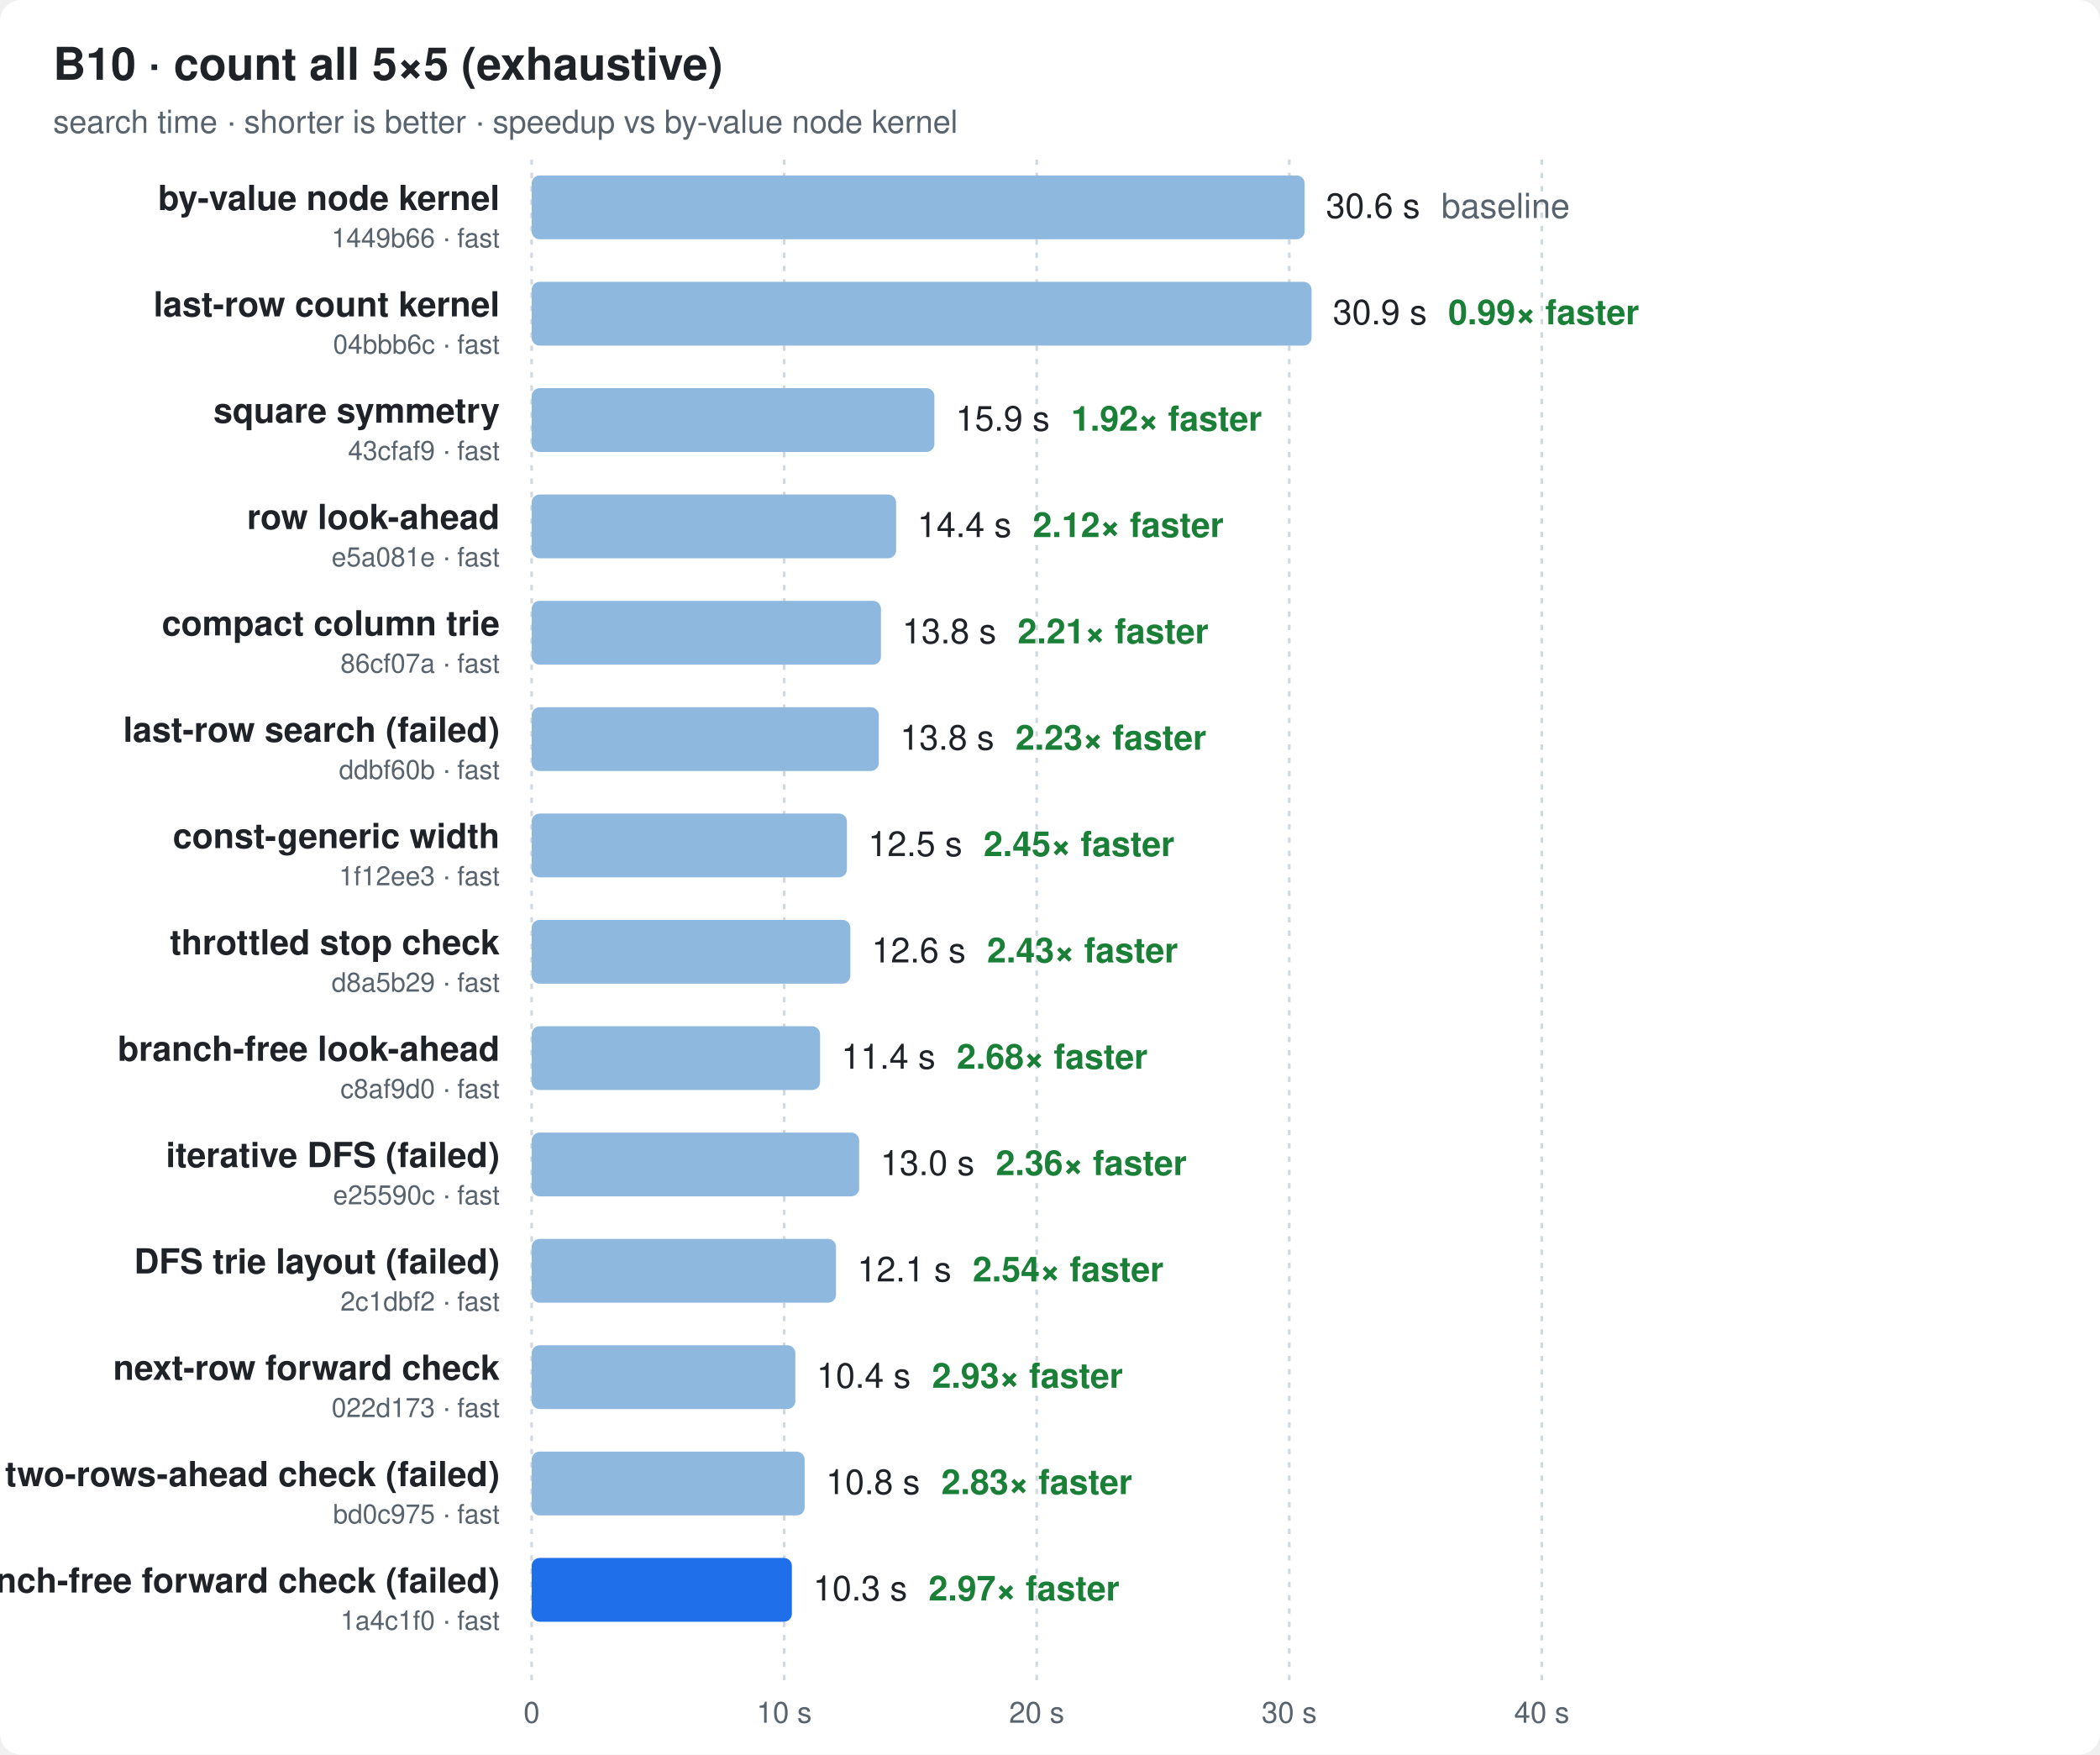
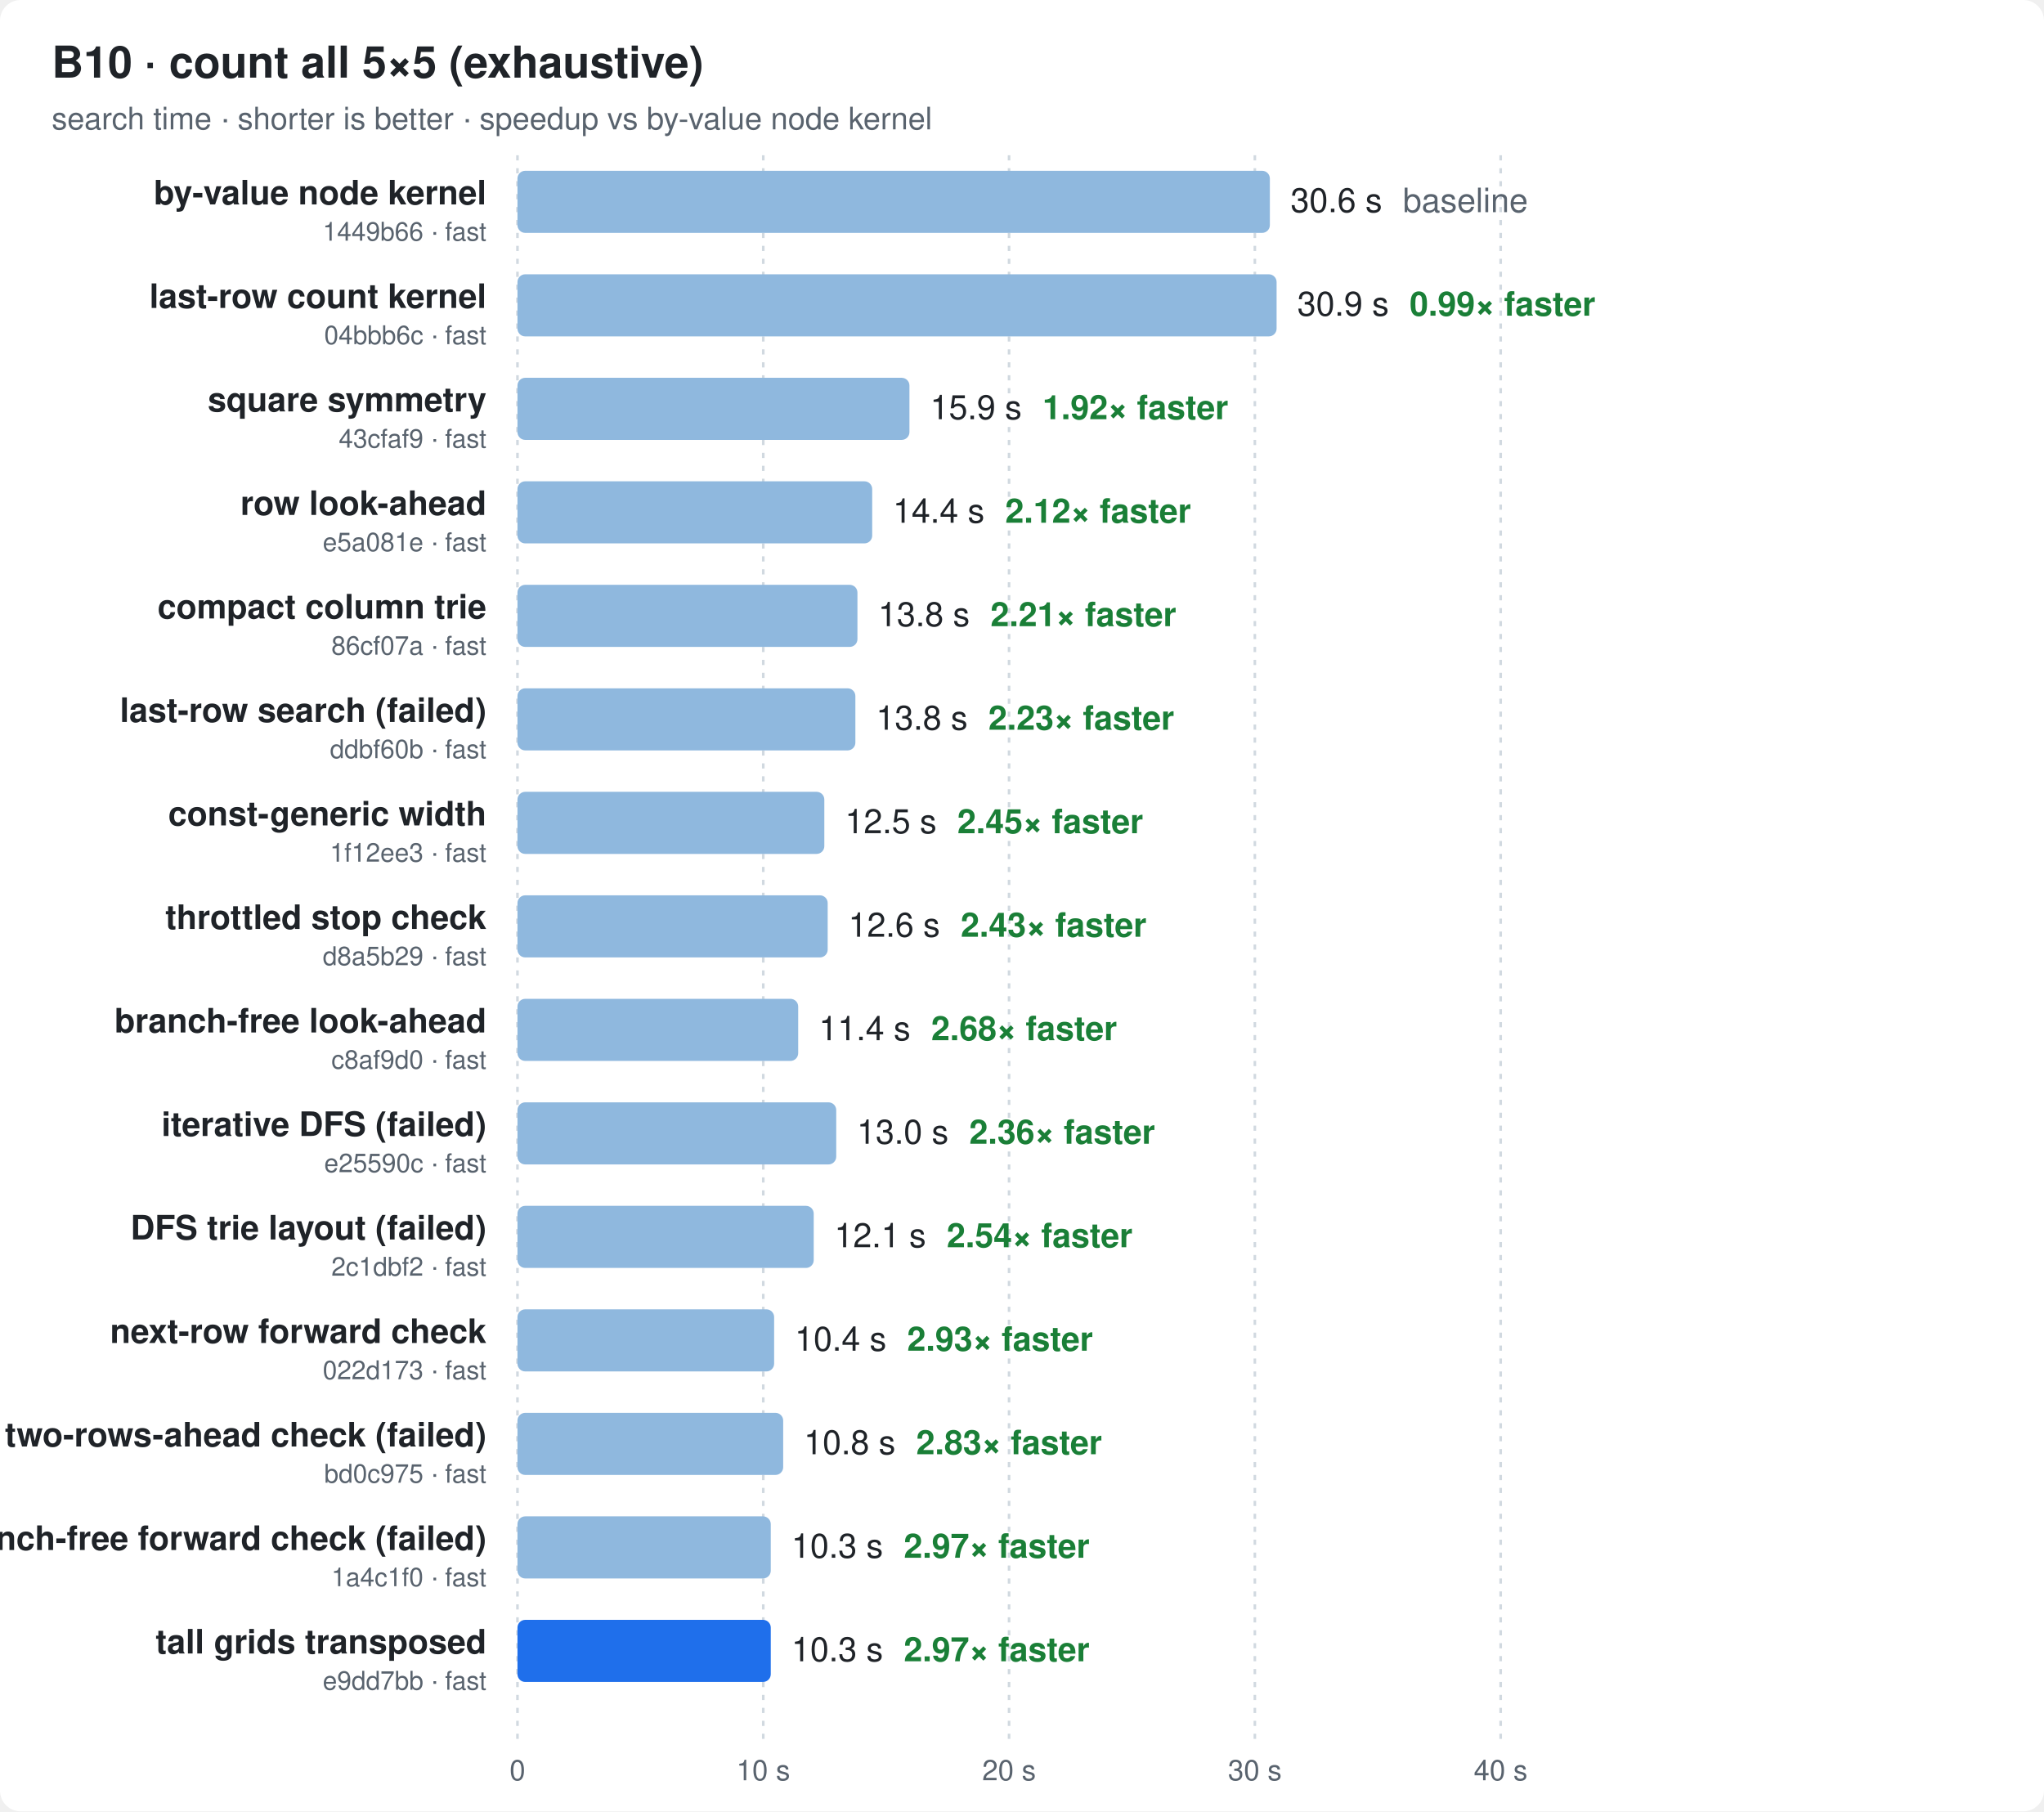
- <svg xmlns="http://www.w3.org/2000/svg" width="790" height="660" viewBox="0 0 790 660" font-family="ui-sans-serif,-apple-system,Segoe UI,Helvetica,Arial,sans-serif">
+ <svg xmlns="http://www.w3.org/2000/svg" width="790" height="700" viewBox="0 0 790 700" font-family="ui-sans-serif,-apple-system,Segoe UI,Helvetica,Arial,sans-serif">
  <style>
  .bg{fill:#ffffff} .t{fill:#1f2328} .m{fill:#59636e} .g{stroke:#d1d9e0}
  .bar{fill:#8fb8de} .best{fill:#1f6feb} .x{fill:#1a7f37;font-weight:600}
  @media (prefers-color-scheme: dark){
    .bg{fill:#0d1117} .t{fill:#e6edf3} .m{fill:#9198a1} .g{stroke:#30363d}
    .bar{fill:#2f5f8f} .best{fill:#4493f8} .x{fill:#3fb950}
  }
</style>
-   <rect class="bg" width="790" height="660" rx="8" />
+   <rect class="bg" width="790" height="700" rx="8" />
  <text class="t" x="20" y="30" font-size="17" font-weight="700">B10 · count all 5×5 (exhaustive)</text>
  <text class="m" x="20" y="50" font-size="12">search time · shorter is better · speedup vs by-value node kernel</text>
-   <line class="g" x1="200.0" x2="200.0" y1="60" y2="632" stroke-dasharray="2 3" />
-   <text class="m" x="200.0" y="648" font-size="11" text-anchor="middle">0</text>
-   <line class="g" x1="295.0" x2="295.0" y1="60" y2="632" stroke-dasharray="2 3" />
-   <text class="m" x="295.0" y="648" font-size="11" text-anchor="middle">10 s</text>
-   <line class="g" x1="390.0" x2="390.0" y1="60" y2="632" stroke-dasharray="2 3" />
-   <text class="m" x="390.0" y="648" font-size="11" text-anchor="middle">20 s</text>
-   <line class="g" x1="485.0" x2="485.0" y1="60" y2="632" stroke-dasharray="2 3" />
-   <text class="m" x="485.0" y="648" font-size="11" text-anchor="middle">30 s</text>
-   <line class="g" x1="580.0" x2="580.0" y1="60" y2="632" stroke-dasharray="2 3" />
-   <text class="m" x="580.0" y="648" font-size="11" text-anchor="middle">40 s</text>
+   <line class="g" x1="200.0" x2="200.0" y1="60" y2="672" stroke-dasharray="2 3" />
+   <text class="m" x="200.0" y="688" font-size="11" text-anchor="middle">0</text>
+   <line class="g" x1="295.0" x2="295.0" y1="60" y2="672" stroke-dasharray="2 3" />
+   <text class="m" x="295.0" y="688" font-size="11" text-anchor="middle">10 s</text>
+   <line class="g" x1="390.0" x2="390.0" y1="60" y2="672" stroke-dasharray="2 3" />
+   <text class="m" x="390.0" y="688" font-size="11" text-anchor="middle">20 s</text>
+   <line class="g" x1="485.0" x2="485.0" y1="60" y2="672" stroke-dasharray="2 3" />
+   <text class="m" x="485.0" y="688" font-size="11" text-anchor="middle">30 s</text>
+   <line class="g" x1="580.0" x2="580.0" y1="60" y2="672" stroke-dasharray="2 3" />
+   <text class="m" x="580.0" y="688" font-size="11" text-anchor="middle">40 s</text>
  <text class="t" x="188" y="79.0" font-size="13" font-weight="600" text-anchor="end">by-value node kernel</text>
  <text class="m" x="188" y="93.0" font-size="10" text-anchor="end">1449b66 · fast</text>
  <rect class="bar" x="200" y="66" width="290.8" height="24" rx="3" />
  <text class="t" x="498.8" y="82.0" font-size="13">30.6 s<tspan class="m" dx="8">baseline</tspan>
  </text>
  <text class="t" x="188" y="119.0" font-size="13" font-weight="600" text-anchor="end">last-row count kernel</text>
  <text class="m" x="188" y="133.0" font-size="10" text-anchor="end">04bbb6c · fast</text>
  <rect class="bar" x="200" y="106" width="293.4" height="24" rx="3" />
  <text class="t" x="501.4" y="122.0" font-size="13">30.9 s<tspan class="x" dx="8">0.99× faster</tspan>
  </text>
  <text class="t" x="188" y="159.0" font-size="13" font-weight="600" text-anchor="end">square symmetry</text>
  <text class="m" x="188" y="173.0" font-size="10" text-anchor="end">43cfaf9 · fast</text>
  <rect class="bar" x="200" y="146" width="151.5" height="24" rx="3" />
  <text class="t" x="359.5" y="162.0" font-size="13">15.9 s<tspan class="x" dx="8">1.92× faster</tspan>
  </text>
  <text class="t" x="188" y="199.0" font-size="13" font-weight="600" text-anchor="end">row look-ahead</text>
  <text class="m" x="188" y="213.0" font-size="10" text-anchor="end">e5a081e · fast</text>
  <rect class="bar" x="200" y="186" width="137.1" height="24" rx="3" />
  <text class="t" x="345.1" y="202.0" font-size="13">14.4 s<tspan class="x" dx="8">2.12× faster</tspan>
  </text>
  <text class="t" x="188" y="239.0" font-size="13" font-weight="600" text-anchor="end">compact column trie</text>
  <text class="m" x="188" y="253.0" font-size="10" text-anchor="end">86cf07a · fast</text>
  <rect class="bar" x="200" y="226" width="131.4" height="24" rx="3" />
  <text class="t" x="339.4" y="242.0" font-size="13">13.8 s<tspan class="x" dx="8">2.21× faster</tspan>
  </text>
  <text class="t" x="188" y="279.0" font-size="13" font-weight="600" text-anchor="end">last-row search (failed)</text>
  <text class="m" x="188" y="293.0" font-size="10" text-anchor="end">ddbf60b · fast</text>
  <rect class="bar" x="200" y="266" width="130.6" height="24" rx="3" />
  <text class="t" x="338.6" y="282.0" font-size="13">13.8 s<tspan class="x" dx="8">2.23× faster</tspan>
  </text>
  <text class="t" x="188" y="319.0" font-size="13" font-weight="600" text-anchor="end">const-generic width</text>
  <text class="m" x="188" y="333.0" font-size="10" text-anchor="end">1f12ee3 · fast</text>
  <rect class="bar" x="200" y="306" width="118.6" height="24" rx="3" />
  <text class="t" x="326.6" y="322.0" font-size="13">12.5 s<tspan class="x" dx="8">2.45× faster</tspan>
  </text>
  <text class="t" x="188" y="359.0" font-size="13" font-weight="600" text-anchor="end">throttled stop check</text>
  <text class="m" x="188" y="373.0" font-size="10" text-anchor="end">d8a5b29 · fast</text>
  <rect class="bar" x="200" y="346" width="119.9" height="24" rx="3" />
  <text class="t" x="327.9" y="362.0" font-size="13">12.6 s<tspan class="x" dx="8">2.43× faster</tspan>
  </text>
  <text class="t" x="188" y="399.0" font-size="13" font-weight="600" text-anchor="end">branch-free look-ahead</text>
  <text class="m" x="188" y="413.0" font-size="10" text-anchor="end">c8af9d0 · fast</text>
  <rect class="bar" x="200" y="386" width="108.5" height="24" rx="3" />
  <text class="t" x="316.5" y="402.0" font-size="13">11.4 s<tspan class="x" dx="8">2.68× faster</tspan>
  </text>
  <text class="t" x="188" y="439.0" font-size="13" font-weight="600" text-anchor="end">iterative DFS (failed)</text>
  <text class="m" x="188" y="453.0" font-size="10" text-anchor="end">e25590c · fast</text>
  <rect class="bar" x="200" y="426" width="123.2" height="24" rx="3" />
  <text class="t" x="331.2" y="442.0" font-size="13">13.0 s<tspan class="x" dx="8">2.36× faster</tspan>
  </text>
  <text class="t" x="188" y="479.0" font-size="13" font-weight="600" text-anchor="end">DFS trie layout (failed)</text>
  <text class="m" x="188" y="493.0" font-size="10" text-anchor="end">2c1dbf2 · fast</text>
  <rect class="bar" x="200" y="466" width="114.5" height="24" rx="3" />
  <text class="t" x="322.5" y="482.0" font-size="13">12.1 s<tspan class="x" dx="8">2.54× faster</tspan>
  </text>
  <text class="t" x="188" y="519.0" font-size="13" font-weight="600" text-anchor="end">next-row forward check</text>
  <text class="m" x="188" y="533.0" font-size="10" text-anchor="end">022d173 · fast</text>
  <rect class="bar" x="200" y="506" width="99.2" height="24" rx="3" />
  <text class="t" x="307.2" y="522.0" font-size="13">10.4 s<tspan class="x" dx="8">2.93× faster</tspan>
  </text>
  <text class="t" x="188" y="559.0" font-size="13" font-weight="600" text-anchor="end">two-rows-ahead check (failed)</text>
  <text class="m" x="188" y="573.0" font-size="10" text-anchor="end">bd0c975 · fast</text>
  <rect class="bar" x="200" y="546" width="102.7" height="24" rx="3" />
  <text class="t" x="310.7" y="562.0" font-size="13">10.8 s<tspan class="x" dx="8">2.83× faster</tspan>
  </text>
  <text class="t" x="188" y="599.0" font-size="13" font-weight="600" text-anchor="end">branch-free forward check (failed)</text>
  <text class="m" x="188" y="613.0" font-size="10" text-anchor="end">1a4c1f0 · fast</text>
-   <rect class="best" x="200" y="586" width="97.9" height="24" rx="3" />
+   <rect class="bar" x="200" y="586" width="97.9" height="24" rx="3" />
  <text class="t" x="305.9" y="602.0" font-size="13">10.3 s<tspan class="x" dx="8">2.97× faster</tspan>
  </text>
+   <text class="t" x="188" y="639.0" font-size="13" font-weight="600" text-anchor="end">tall grids transposed</text>
+   <text class="m" x="188" y="653.0" font-size="10" text-anchor="end">e9dd7bb · fast</text>
+   <rect class="best" x="200" y="626" width="97.9" height="24" rx="3" />
+   <text class="t" x="305.9" y="642.0" font-size="13">10.3 s<tspan class="x" dx="8">2.97× faster</tspan>
+   </text>
</svg>
